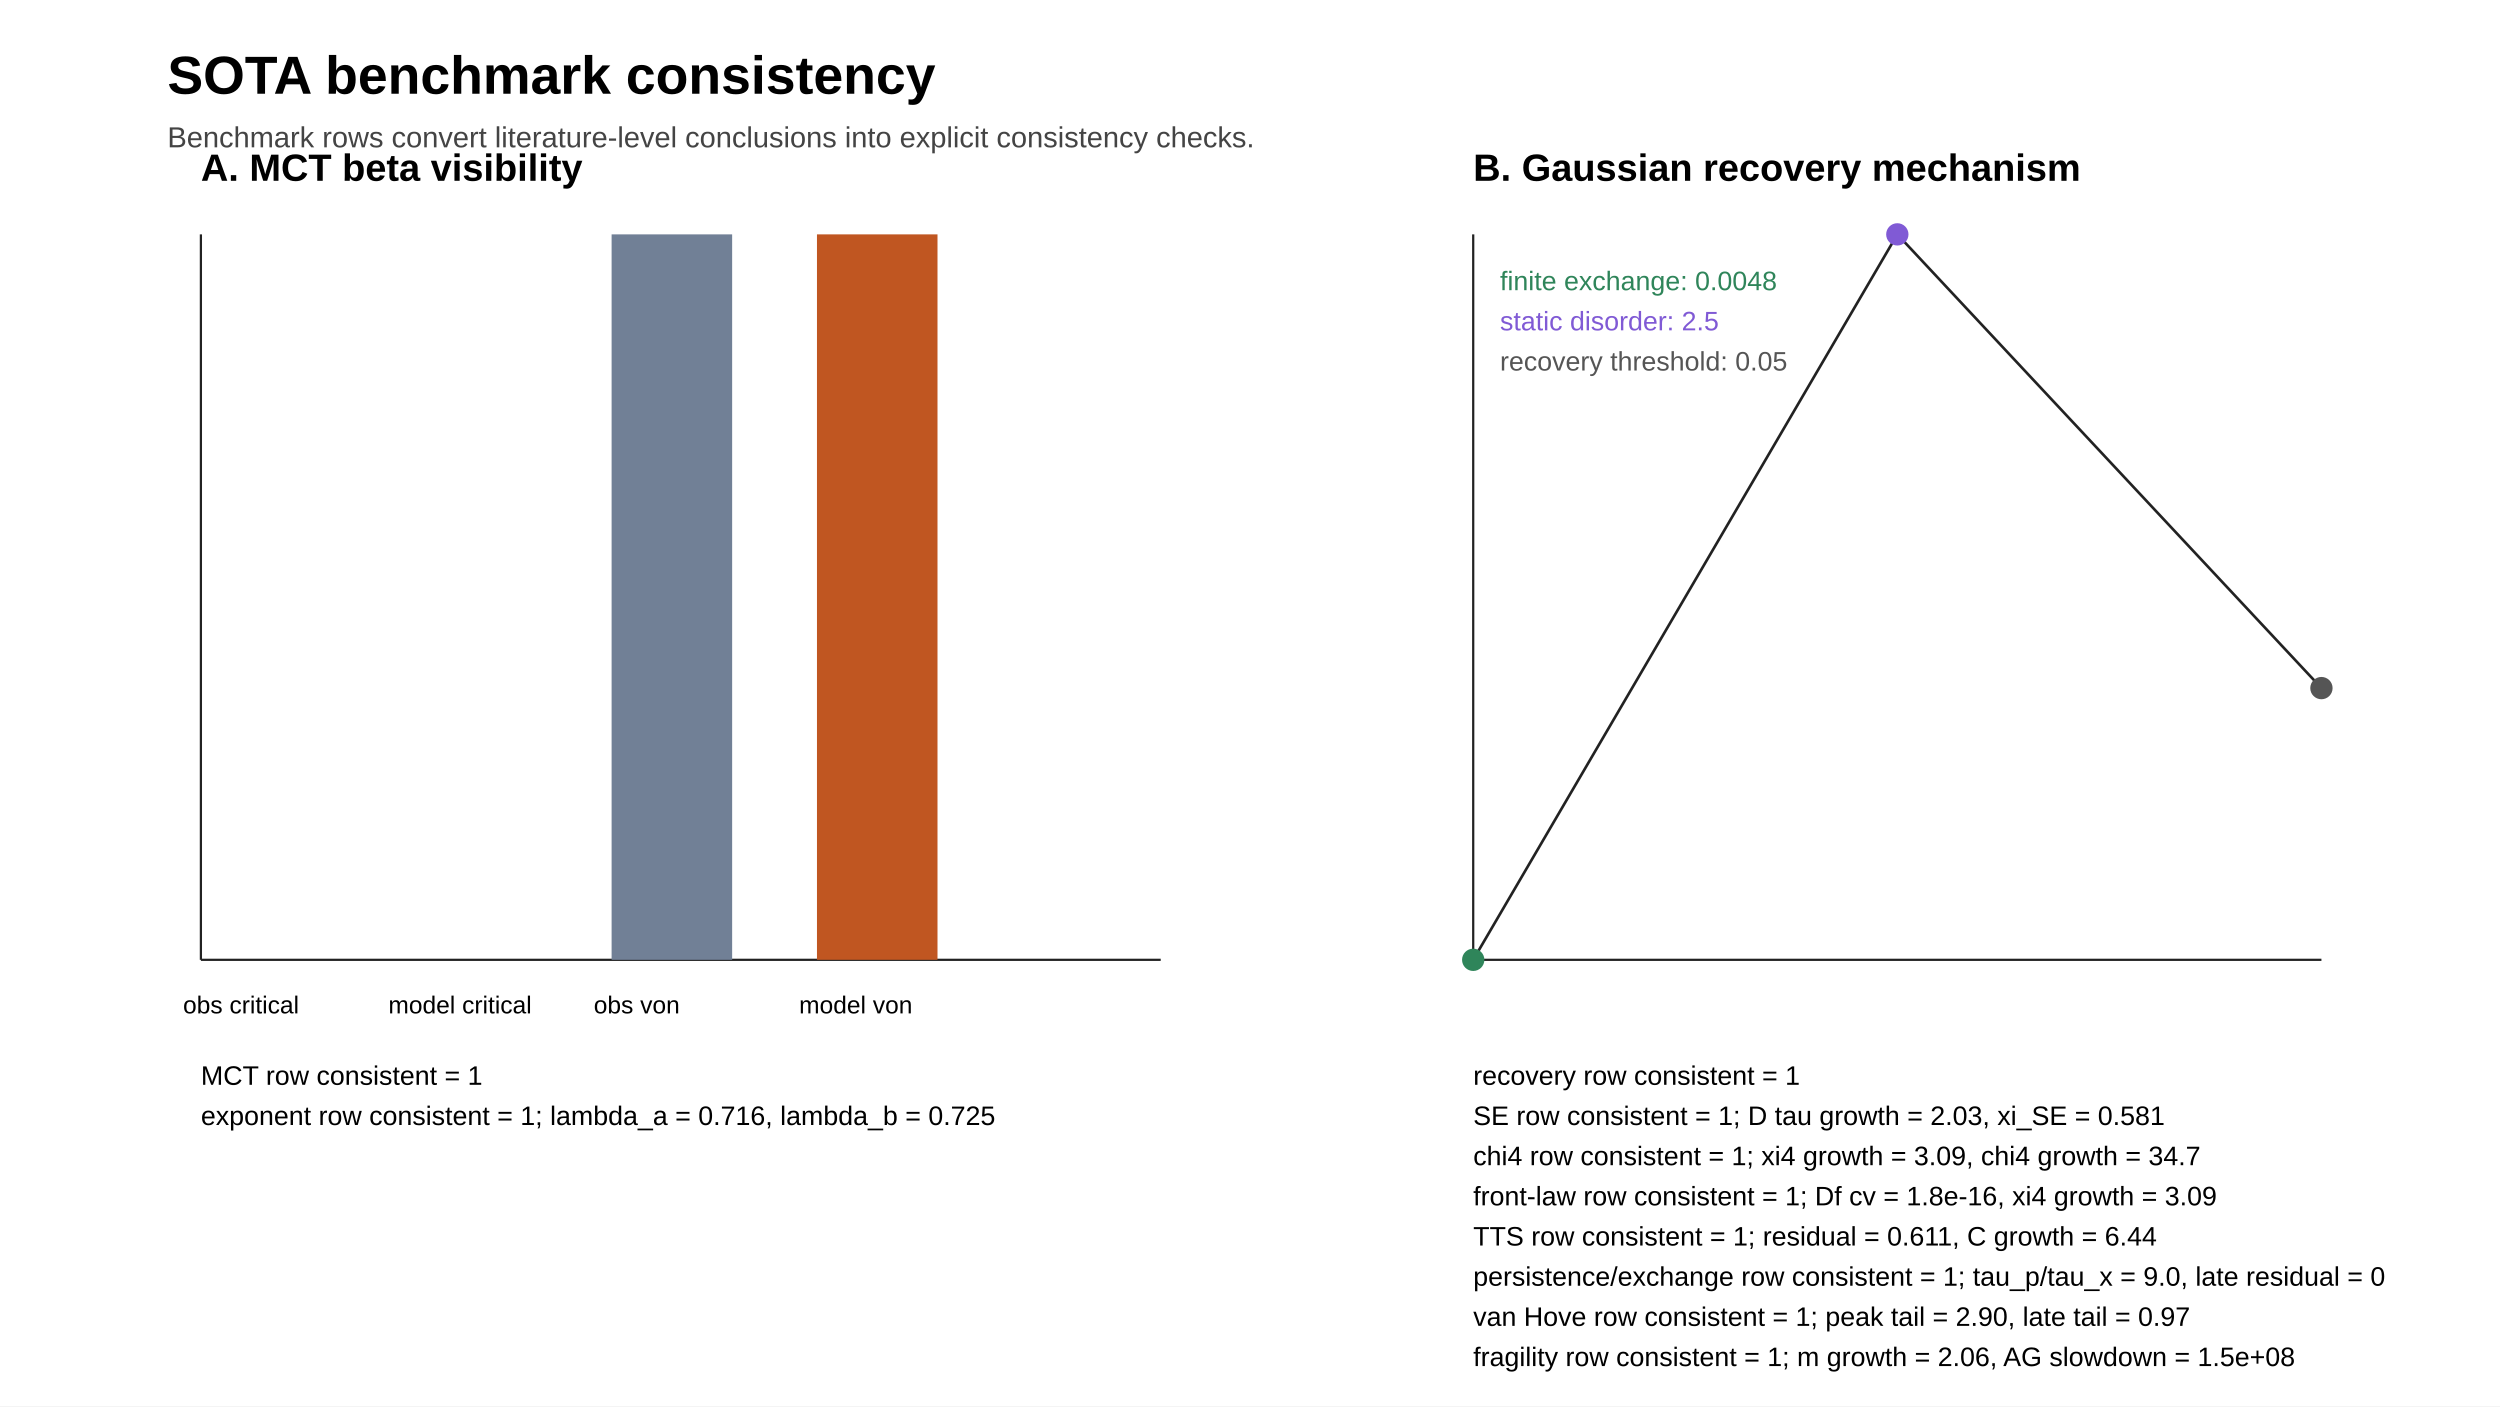
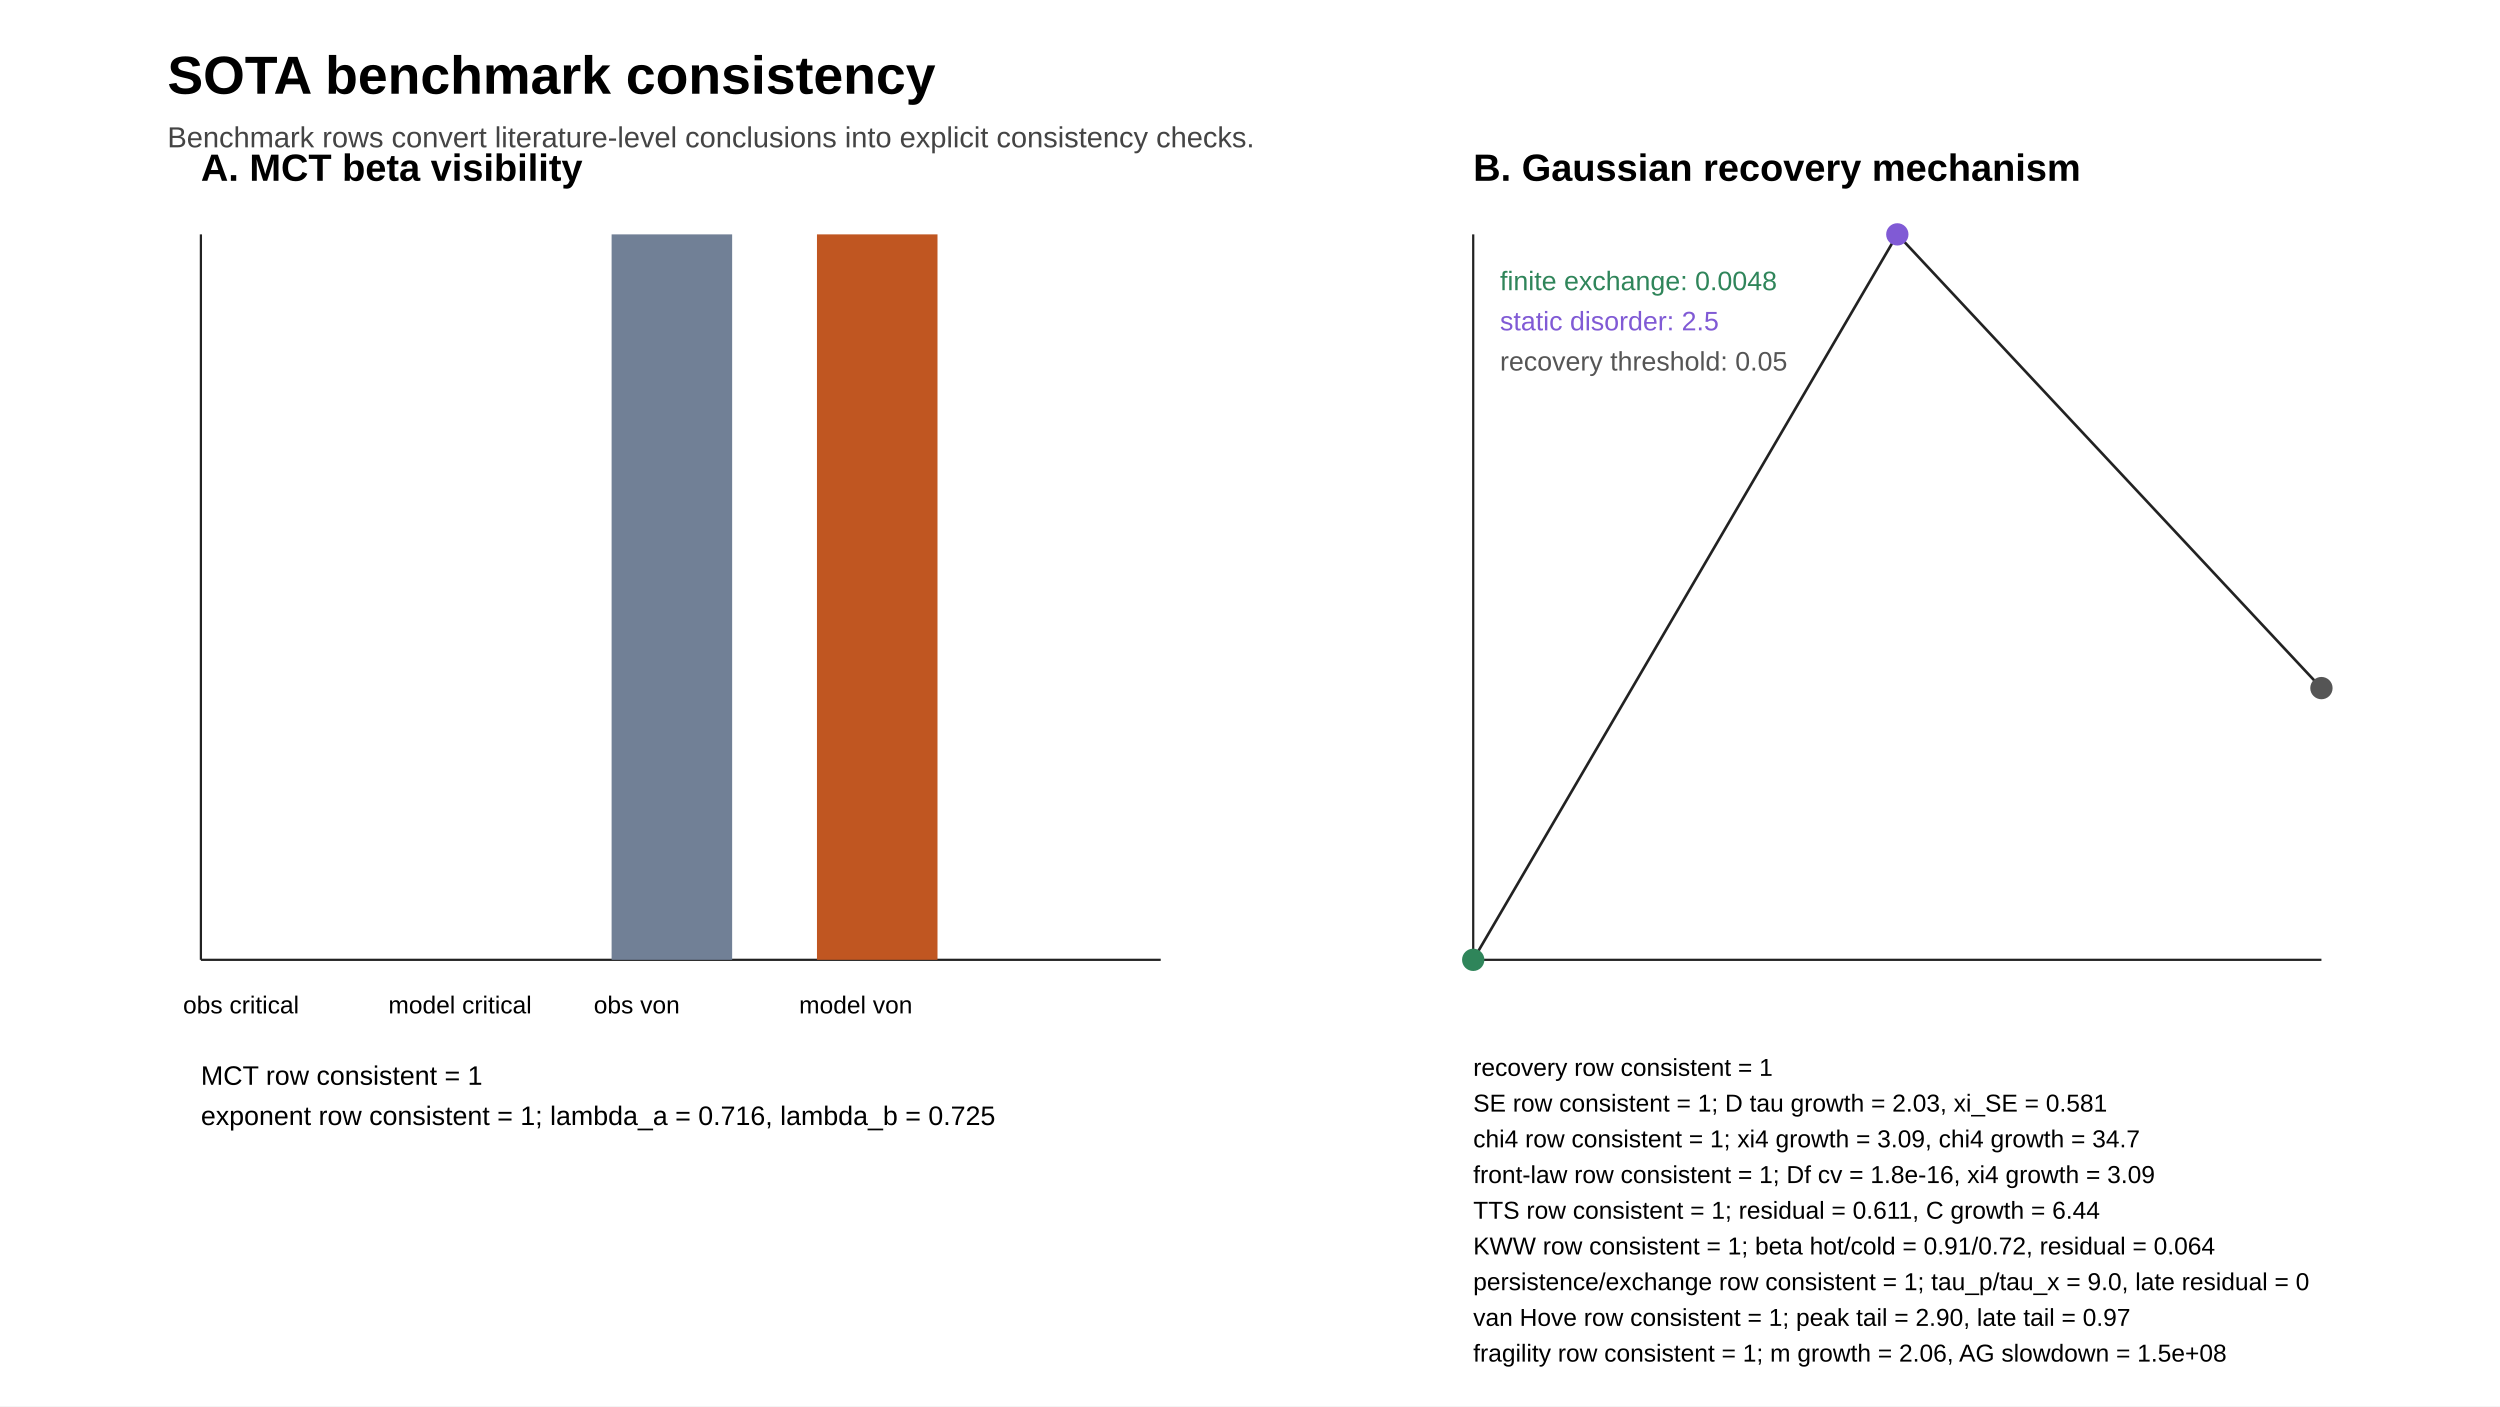
<svg xmlns="http://www.w3.org/2000/svg" width="1120" height="630" viewBox="0 0 1120 630">
  <rect width="100%" height="100%" fill="#ffffff" />
  <text x="75" y="42" font-family="Arial, sans-serif" font-size="24" font-weight="700">SOTA benchmark consistency</text>
  <text x="75" y="66" font-family="Arial, sans-serif" font-size="13" fill="#444">Benchmark rows convert literature-level conclusions into explicit consistency checks.</text>
  <line x1="90" y1="430" x2="520" y2="430" stroke="#222" />
  <line x1="90" y1="430" x2="90" y2="105" stroke="#222" />
  <text x="90" y="81" font-family="Arial, sans-serif" font-size="17" font-weight="700">A. MCT beta visibility</text>
  <rect x="90" y="430.00" width="54" height="0.00" fill="#718096" />
  <text x="82" y="454" font-family="Arial, sans-serif" font-size="11">obs critical</text>
  <rect x="182" y="430.00" width="54" height="0.00" fill="#2b6cb0" />
  <text x="174" y="454" font-family="Arial, sans-serif" font-size="11">model critical</text>
  <rect x="274" y="105.00" width="54" height="325.00" fill="#718096" />
  <text x="266" y="454" font-family="Arial, sans-serif" font-size="11">obs von</text>
  <rect x="366" y="105.00" width="54" height="325.00" fill="#c05621" />
  <text x="358" y="454" font-family="Arial, sans-serif" font-size="11">model von</text>
  <text x="90" y="486" font-family="Arial, sans-serif" font-size="12">MCT row consistent = 1</text>
  <text x="90" y="504" font-family="Arial, sans-serif" font-size="12">exponent row consistent = 1; lambda_a = 0.716, lambda_b = 0.725</text>
  <line x1="660" y1="430" x2="1040" y2="430" stroke="#222" />
  <line x1="660" y1="430" x2="660" y2="105" stroke="#222" />
  <text x="660" y="81" font-family="Arial, sans-serif" font-size="17" font-weight="700">B. Gaussian recovery mechanism</text>
  <polyline points="660.00,430.00 850.00,105.00 1040.00,308.27" fill="none" stroke="#222222" stroke-width="1.2" stroke-linejoin="round" stroke-linecap="round" />
  <circle cx="660.00" cy="430.00" r="5" fill="#2f855a" />
  <text x="672" y="130" font-family="Arial, sans-serif" font-size="12" fill="#2f855a">finite exchange: 0.0048</text>
  <circle cx="850.00" cy="105.00" r="5" fill="#805ad5" />
  <text x="672" y="148" font-family="Arial, sans-serif" font-size="12" fill="#805ad5">static disorder: 2.5</text>
  <circle cx="1040.00" cy="308.27" r="5" fill="#555555" />
  <text x="672" y="166" font-family="Arial, sans-serif" font-size="12" fill="#555555">recovery threshold: 0.05</text>
-   <text x="660" y="486" font-family="Arial, sans-serif" font-size="12">recovery row consistent = 1</text>
-   <text x="660" y="504" font-family="Arial, sans-serif" font-size="12">SE row consistent = 1; D tau growth = 2.03, xi_SE = 0.581</text>
-   <text x="660" y="522" font-family="Arial, sans-serif" font-size="12">chi4 row consistent = 1; xi4 growth = 3.09, chi4 growth = 34.7</text>
-   <text x="660" y="540" font-family="Arial, sans-serif" font-size="12">front-law row consistent = 1; Df cv = 1.8e-16, xi4 growth = 3.09</text>
-   <text x="660" y="558" font-family="Arial, sans-serif" font-size="12">TTS row consistent = 1; residual = 0.611, C growth = 6.44</text>
-   <text x="660" y="576" font-family="Arial, sans-serif" font-size="12">persistence/exchange row consistent = 1; tau_p/tau_x = 9.0, late residual = 0</text>
-   <text x="660" y="594" font-family="Arial, sans-serif" font-size="12">van Hove row consistent = 1; peak tail = 2.90, late tail = 0.97</text>
-   <text x="660" y="612" font-family="Arial, sans-serif" font-size="12">fragility row consistent = 1; m growth = 2.06, AG slowdown = 1.5e+08</text>
+   <text x="660" y="482" font-family="Arial, sans-serif" font-size="11">recovery row consistent = 1</text>
+   <text x="660" y="498" font-family="Arial, sans-serif" font-size="11">SE row consistent = 1; D tau growth = 2.03, xi_SE = 0.581</text>
+   <text x="660" y="514" font-family="Arial, sans-serif" font-size="11">chi4 row consistent = 1; xi4 growth = 3.09, chi4 growth = 34.7</text>
+   <text x="660" y="530" font-family="Arial, sans-serif" font-size="11">front-law row consistent = 1; Df cv = 1.8e-16, xi4 growth = 3.09</text>
+   <text x="660" y="546" font-family="Arial, sans-serif" font-size="11">TTS row consistent = 1; residual = 0.611, C growth = 6.44</text>
+   <text x="660" y="562" font-family="Arial, sans-serif" font-size="11">KWW row consistent = 1; beta hot/cold = 0.91/0.72, residual = 0.064</text>
+   <text x="660" y="578" font-family="Arial, sans-serif" font-size="11">persistence/exchange row consistent = 1; tau_p/tau_x = 9.0, late residual = 0</text>
+   <text x="660" y="594" font-family="Arial, sans-serif" font-size="11">van Hove row consistent = 1; peak tail = 2.90, late tail = 0.97</text>
+   <text x="660" y="610" font-family="Arial, sans-serif" font-size="11">fragility row consistent = 1; m growth = 2.06, AG slowdown = 1.5e+08</text>
</svg>
